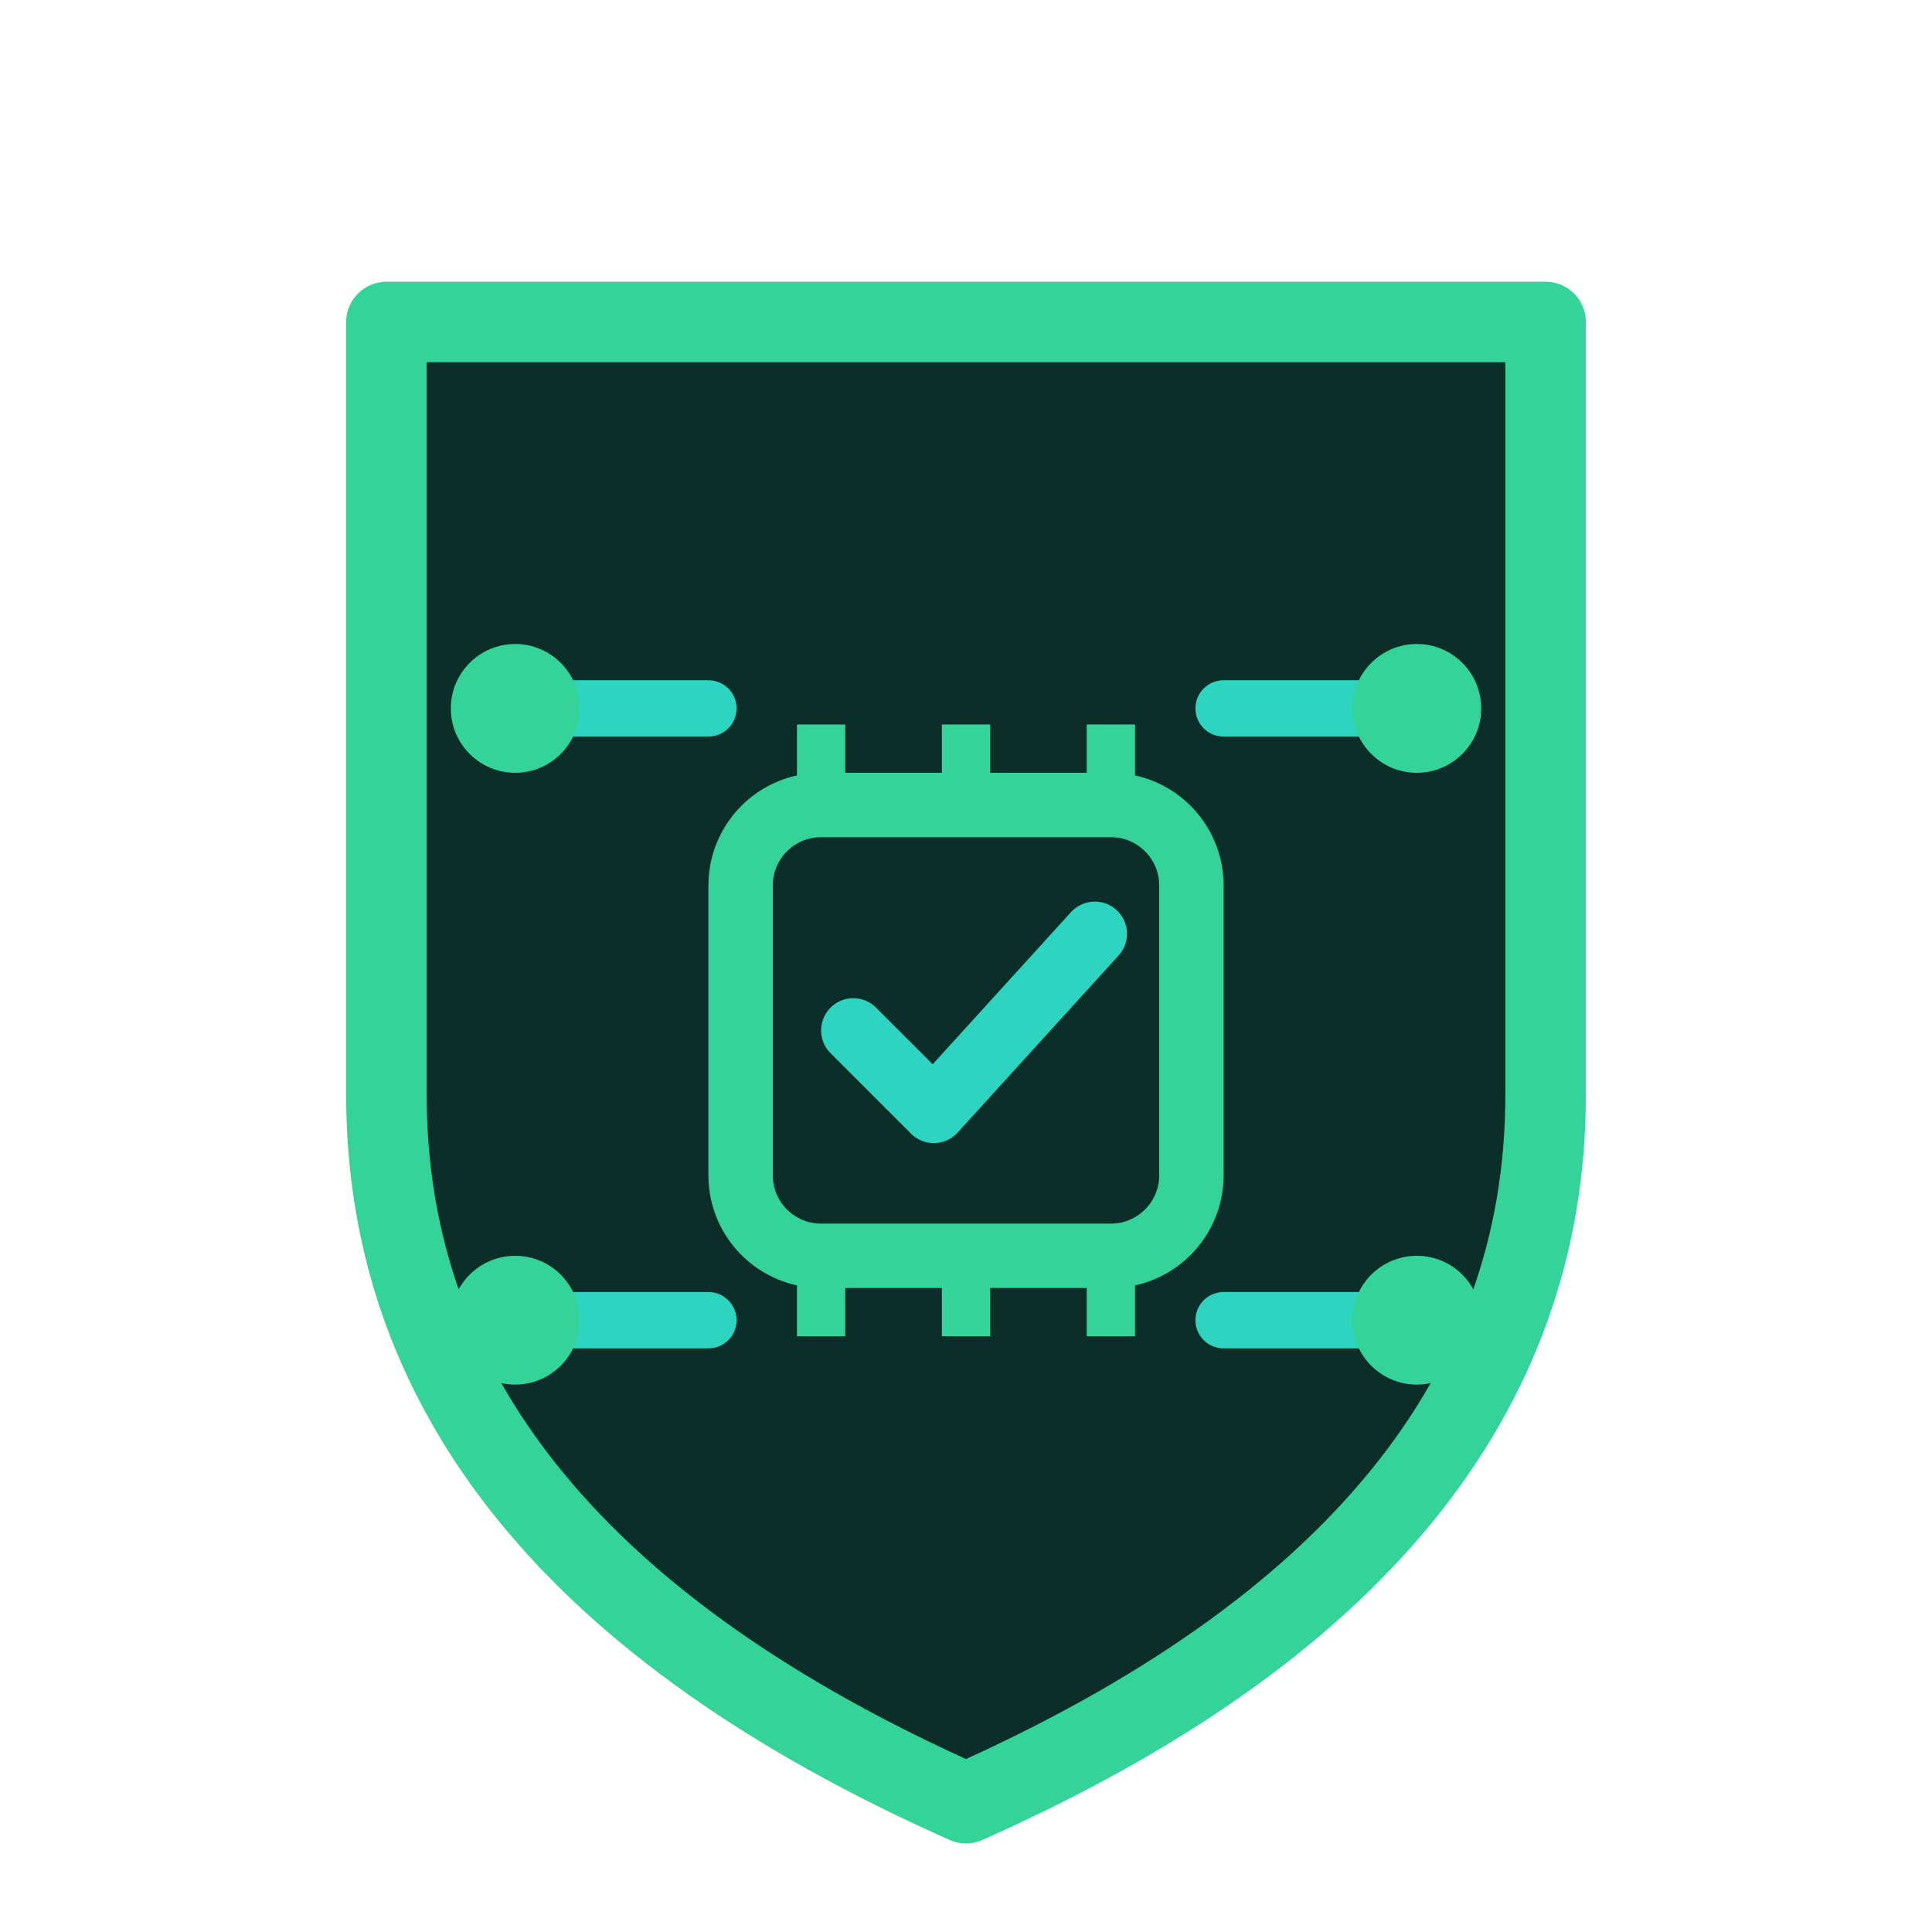
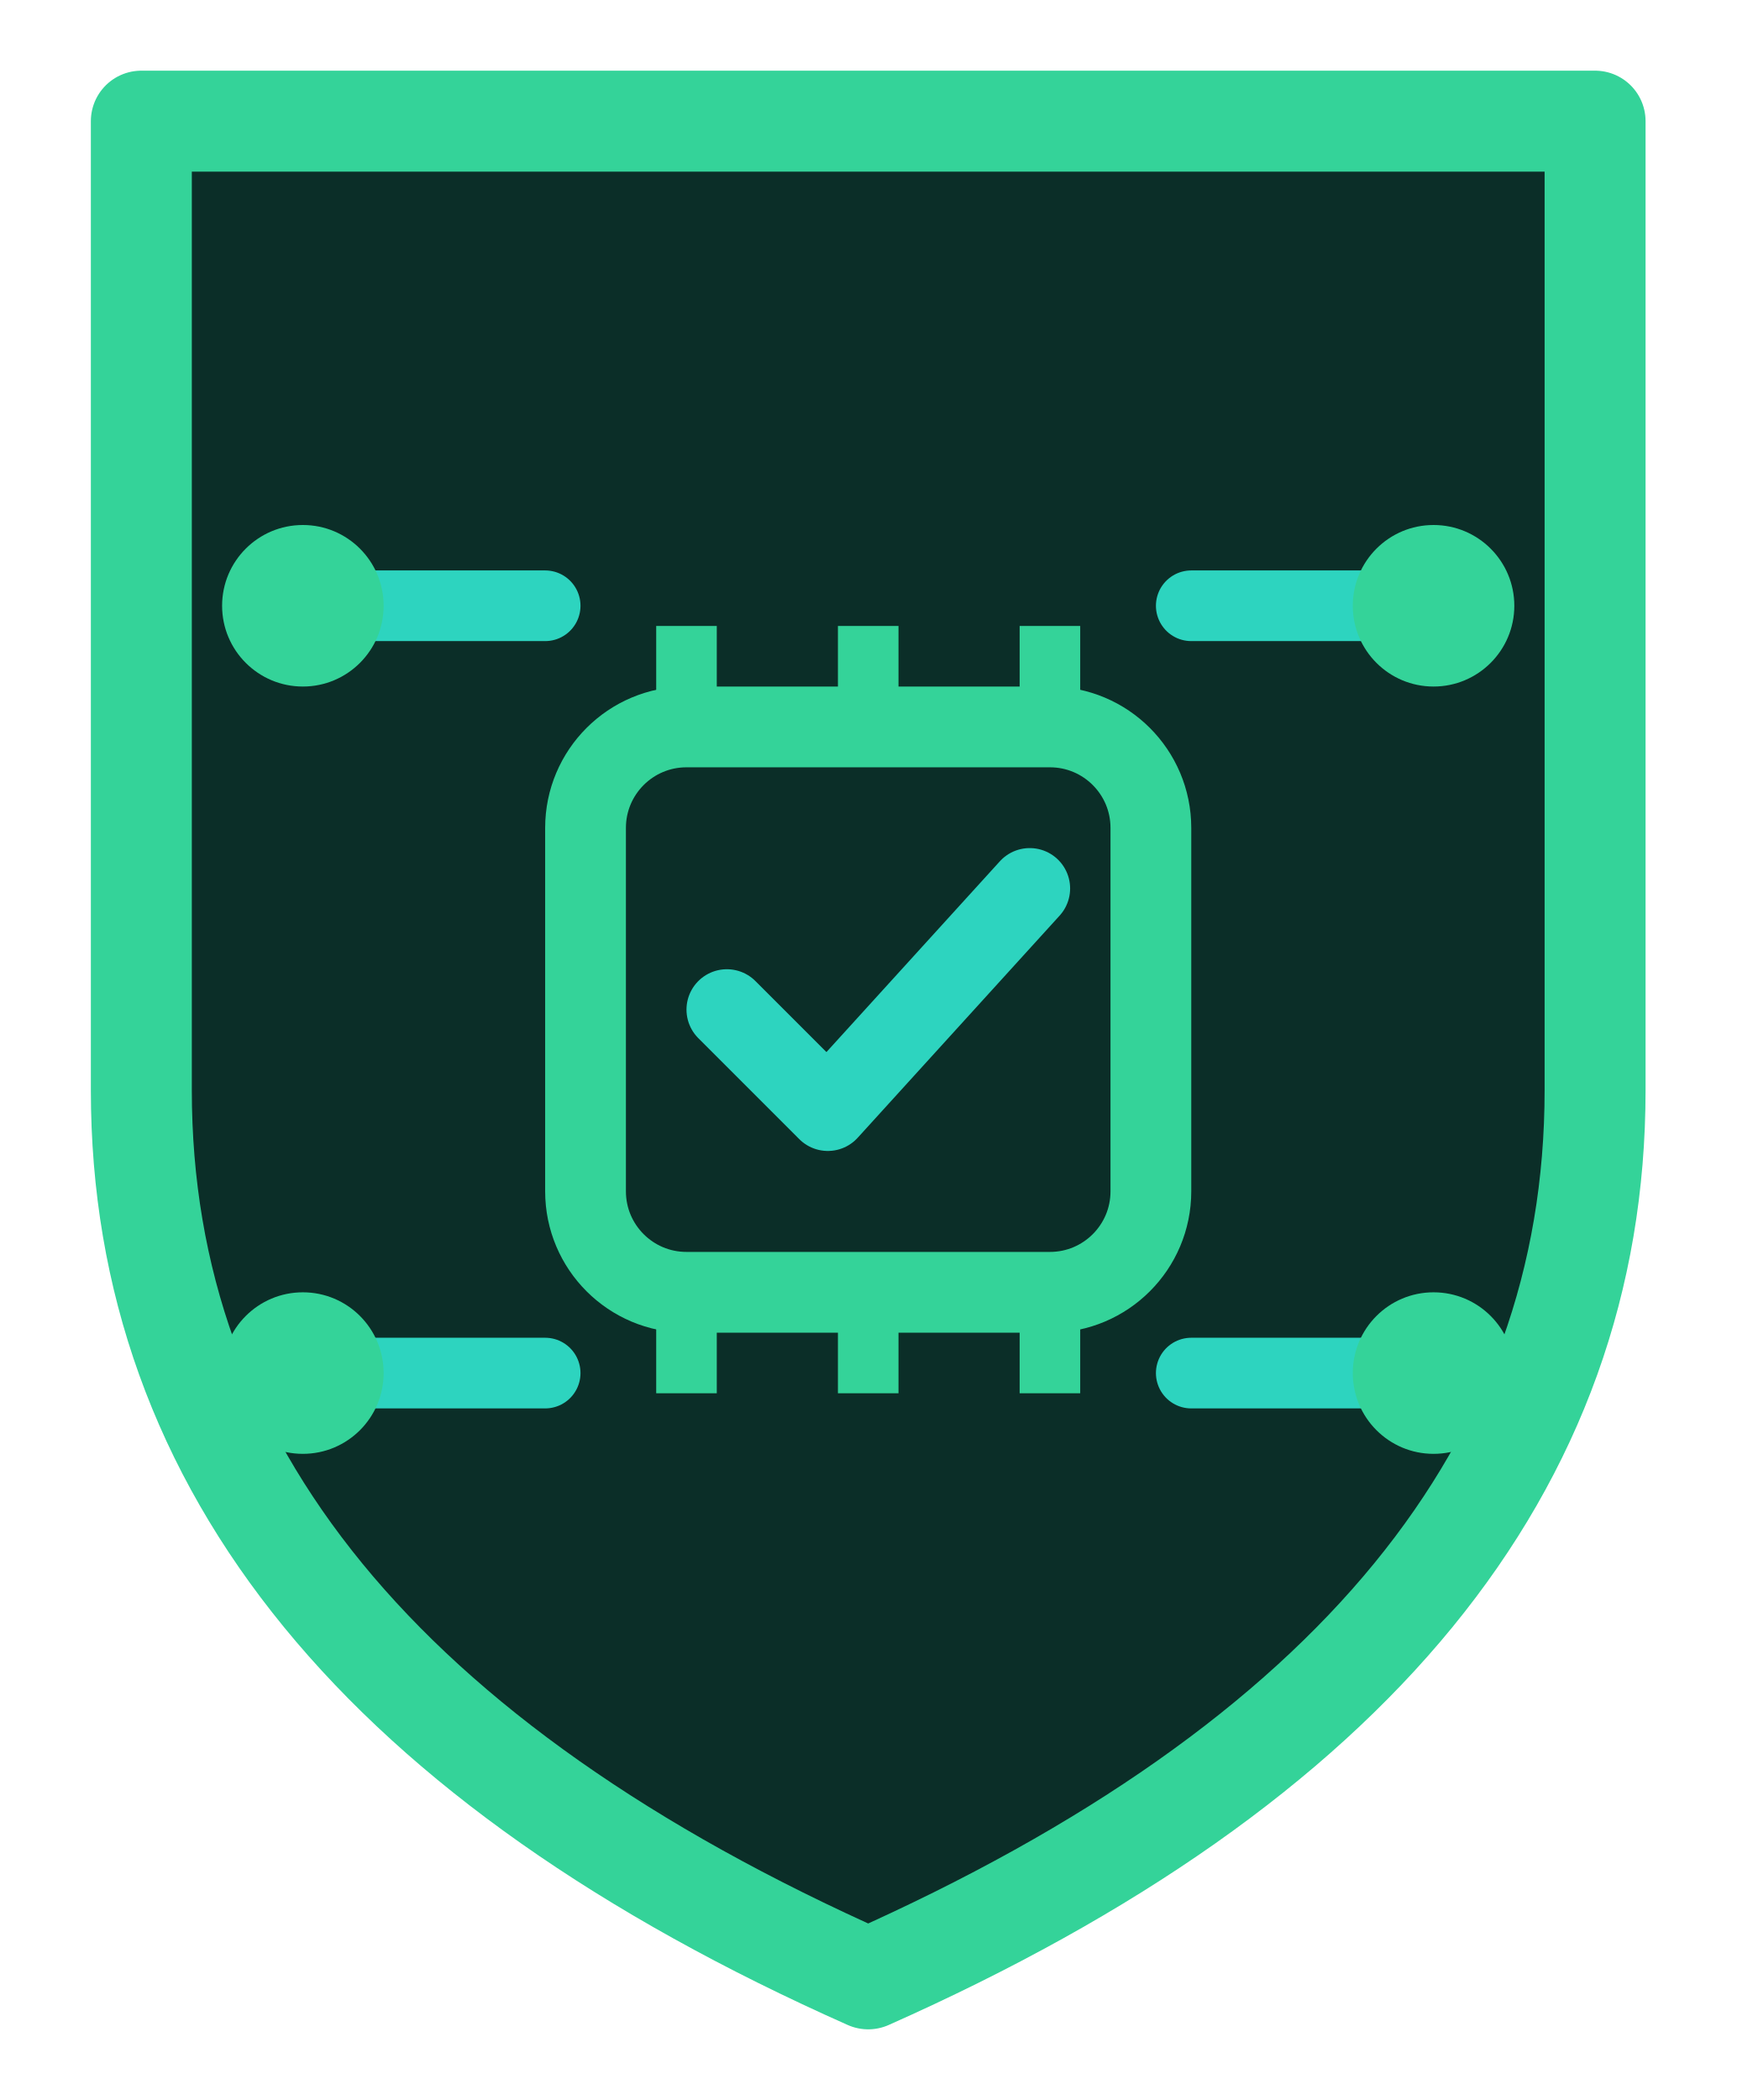
- <svg xmlns="http://www.w3.org/2000/svg" viewBox="0 0 120 120">
+ <svg xmlns="http://www.w3.org/2000/svg" viewBox="17 14 86 104">
  <path d="M24 20 L96 20 L96 68 Q96 96 60 112 Q24 96 24 68 Z" fill="#0b2e28" stroke="#34d399" stroke-width="5" stroke-linejoin="round" />
  <line x1="32" y1="44" x2="44" y2="44" stroke="#2dd4bf" stroke-width="3.5" stroke-linecap="round" />
  <line x1="76" y1="44" x2="88" y2="44" stroke="#2dd4bf" stroke-width="3.5" stroke-linecap="round" />
  <line x1="32" y1="82" x2="44" y2="82" stroke="#2dd4bf" stroke-width="3.5" stroke-linecap="round" />
  <line x1="76" y1="82" x2="88" y2="82" stroke="#2dd4bf" stroke-width="3.5" stroke-linecap="round" />
  <circle cx="32" cy="44" r="4" fill="#34d399" />
  <circle cx="88" cy="44" r="4" fill="#34d399" />
  <circle cx="32" cy="82" r="4" fill="#34d399" />
  <circle cx="88" cy="82" r="4" fill="#34d399" />
  <rect x="46" y="50" width="28" height="28" rx="5" fill="none" stroke="#34d399" stroke-width="4" />
  <line x1="51" y1="45" x2="51" y2="50" stroke="#34d399" stroke-width="3" />
  <line x1="60" y1="45" x2="60" y2="50" stroke="#34d399" stroke-width="3" />
  <line x1="69" y1="45" x2="69" y2="50" stroke="#34d399" stroke-width="3" />
  <line x1="51" y1="78" x2="51" y2="83" stroke="#34d399" stroke-width="3" />
  <line x1="60" y1="78" x2="60" y2="83" stroke="#34d399" stroke-width="3" />
  <line x1="69" y1="78" x2="69" y2="83" stroke="#34d399" stroke-width="3" />
  <path d="M53 64 L58 69 L68 58" fill="none" stroke="#2dd4bf" stroke-width="4" stroke-linecap="round" stroke-linejoin="round" />
</svg>
